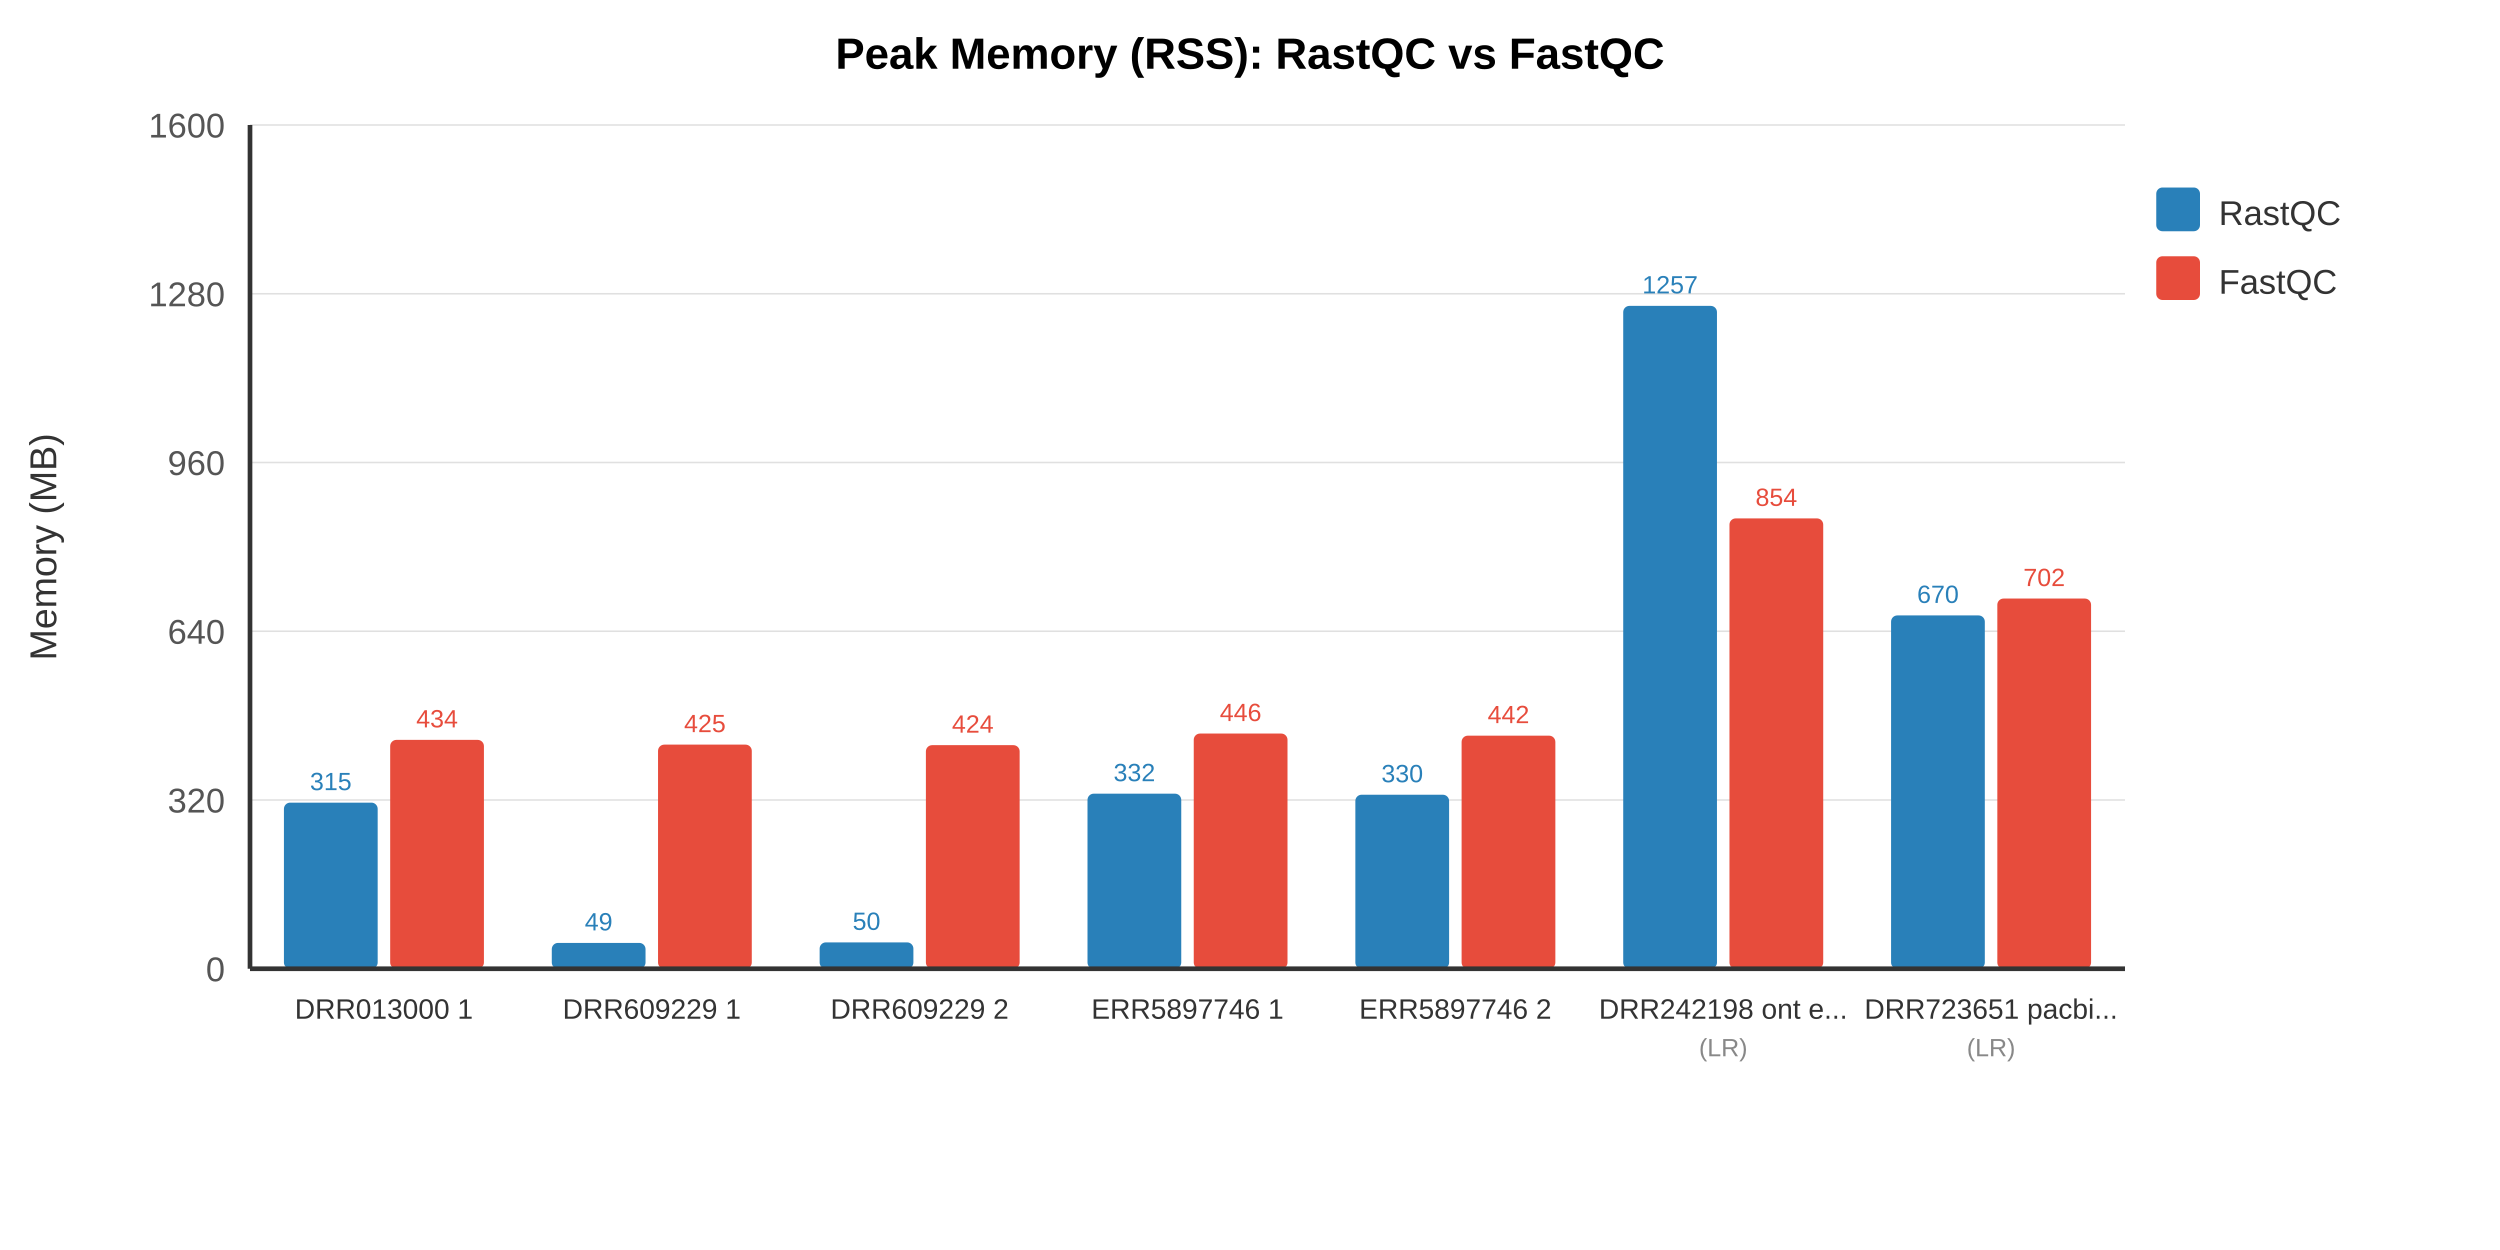
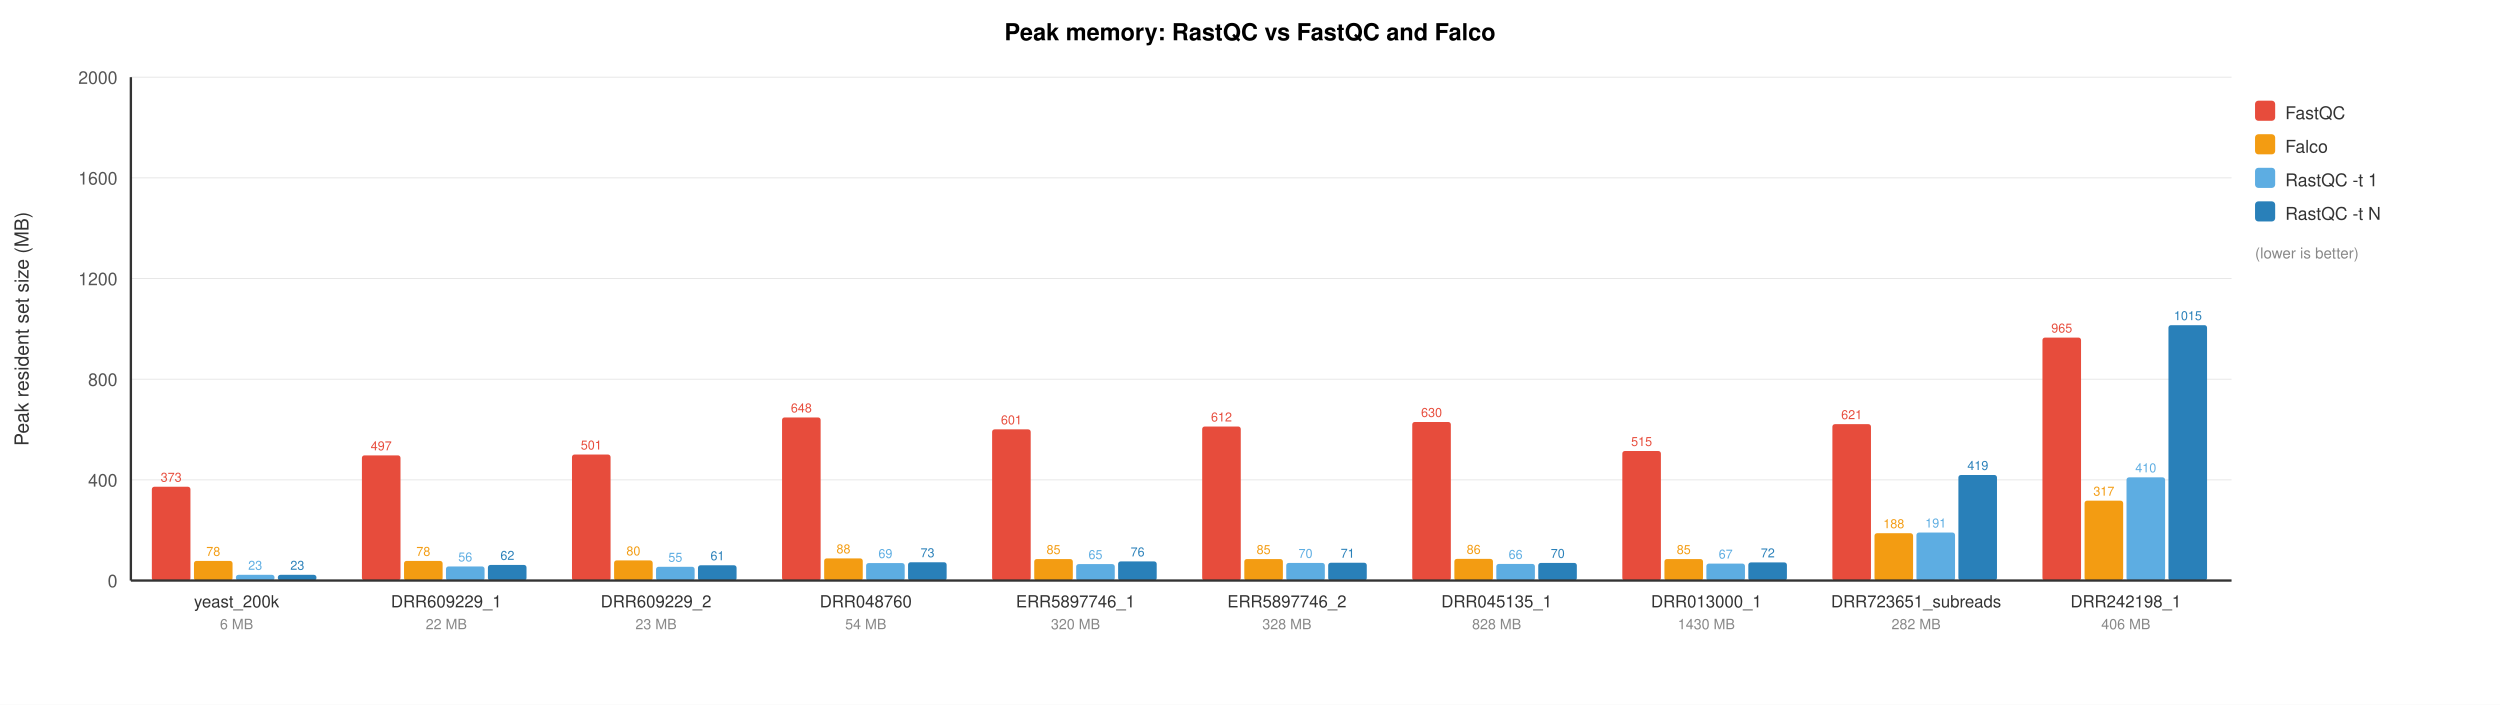
- <svg xmlns="http://www.w3.org/2000/svg" viewBox="0 0 800 400" font-family="Arial, sans-serif">
-   <rect width="800" height="400" fill="white" />
-   <text x="400.0" y="22" text-anchor="middle" font-size="14" font-weight="bold">Peak Memory (RSS): RastQC vs FastQC</text>
-   <line x1="80" y1="310.0" x2="680" y2="310.0" stroke="#e0e0e0" stroke-width="0.5" />
-   <text x="72" y="314.0" text-anchor="end" font-size="11" fill="#555">0</text>
-   <line x1="80" y1="256.0" x2="680" y2="256.0" stroke="#e0e0e0" stroke-width="0.5" />
-   <text x="72" y="260.0" text-anchor="end" font-size="11" fill="#555">320</text>
-   <line x1="80" y1="202.0" x2="680" y2="202.0" stroke="#e0e0e0" stroke-width="0.5" />
-   <text x="72" y="206.0" text-anchor="end" font-size="11" fill="#555">640</text>
-   <line x1="80" y1="148.0" x2="680" y2="148.0" stroke="#e0e0e0" stroke-width="0.5" />
-   <text x="72" y="152.0" text-anchor="end" font-size="11" fill="#555">960</text>
-   <line x1="80" y1="94.0" x2="680" y2="94.0" stroke="#e0e0e0" stroke-width="0.5" />
-   <text x="72" y="98.0" text-anchor="end" font-size="11" fill="#555">1280</text>
-   <line x1="80" y1="40.0" x2="680" y2="40.0" stroke="#e0e0e0" stroke-width="0.5" />
-   <text x="72" y="44.0" text-anchor="end" font-size="11" fill="#555">1600</text>
-   <rect x="90.857" y="256.844" width="30" height="53.156" fill="#2980b9" rx="2" />
-   <rect x="124.857" y="236.762" width="30" height="73.237" fill="#e74c3c" rx="2" />
-   <text x="105.857" y="252.844" text-anchor="middle" font-size="8" fill="#2980b9">315</text>
-   <text x="139.857" y="232.762" text-anchor="middle" font-size="8" fill="#e74c3c">434</text>
-   <text x="122.857" y="326" text-anchor="middle" font-size="9" fill="#333">DRR013000 1</text>
-   <rect x="176.571" y="301.731" width="30" height="8.269" fill="#2980b9" rx="2" />
-   <rect x="210.571" y="238.281" width="30" height="71.719" fill="#e74c3c" rx="2" />
-   <text x="191.571" y="297.731" text-anchor="middle" font-size="8" fill="#2980b9">49</text>
-   <text x="225.571" y="234.281" text-anchor="middle" font-size="8" fill="#e74c3c">425</text>
-   <text x="208.571" y="326" text-anchor="middle" font-size="9" fill="#333">DRR609229 1</text>
-   <rect x="262.286" y="301.562" width="30" height="8.438" fill="#2980b9" rx="2" />
-   <rect x="296.286" y="238.45" width="30" height="71.55" fill="#e74c3c" rx="2" />
-   <text x="277.286" y="297.562" text-anchor="middle" font-size="8" fill="#2980b9">50</text>
-   <text x="311.286" y="234.45" text-anchor="middle" font-size="8" fill="#e74c3c">424</text>
-   <text x="294.286" y="326" text-anchor="middle" font-size="9" fill="#333">DRR609229 2</text>
-   <rect x="348" y="253.975" width="30" height="56.025" fill="#2980b9" rx="2" />
-   <rect x="382" y="234.738" width="30" height="75.263" fill="#e74c3c" rx="2" />
-   <text x="363" y="249.975" text-anchor="middle" font-size="8" fill="#2980b9">332</text>
-   <text x="397" y="230.738" text-anchor="middle" font-size="8" fill="#e74c3c">446</text>
-   <text x="380" y="326" text-anchor="middle" font-size="9" fill="#333">ERR5897746 1</text>
-   <rect x="433.714" y="254.312" width="30" height="55.688" fill="#2980b9" rx="2" />
-   <rect x="467.714" y="235.412" width="30" height="74.588" fill="#e74c3c" rx="2" />
-   <text x="448.714" y="250.312" text-anchor="middle" font-size="8" fill="#2980b9">330</text>
-   <text x="482.714" y="231.412" text-anchor="middle" font-size="8" fill="#e74c3c">442</text>
-   <text x="465.714" y="326" text-anchor="middle" font-size="9" fill="#333">ERR5897746 2</text>
-   <rect x="519.429" y="97.881" width="30" height="212.119" fill="#2980b9" rx="2" />
-   <rect x="553.429" y="165.888" width="30" height="144.112" fill="#e74c3c" rx="2" />
-   <text x="534.429" y="93.881" text-anchor="middle" font-size="8" fill="#2980b9">1257</text>
-   <text x="568.429" y="161.888" text-anchor="middle" font-size="8" fill="#e74c3c">854</text>
-   <text x="551.429" y="326" text-anchor="middle" font-size="9" fill="#333">DRR242198 ont e...</text>
-   <text x="551.429" y="338" text-anchor="middle" font-size="8" fill="#888">(LR)</text>
-   <rect x="605.143" y="196.938" width="30" height="113.062" fill="#2980b9" rx="2" />
-   <rect x="639.143" y="191.538" width="30" height="118.462" fill="#e74c3c" rx="2" />
-   <text x="620.143" y="192.938" text-anchor="middle" font-size="8" fill="#2980b9">670</text>
-   <text x="654.143" y="187.538" text-anchor="middle" font-size="8" fill="#e74c3c">702</text>
-   <text x="637.143" y="326" text-anchor="middle" font-size="9" fill="#333">DRR723651 pacbi...</text>
-   <text x="637.143" y="338" text-anchor="middle" font-size="8" fill="#888">(LR)</text>
-   <line x1="80" y1="40" x2="80" y2="310" stroke="#333" stroke-width="1.5" />
-   <line x1="80" y1="310" x2="680" y2="310" stroke="#333" stroke-width="1.5" />
-   <text x="18" y="175.0" text-anchor="middle" font-size="12" fill="#333" transform="rotate(-90 18 175.0)">Memory (MB)</text>
-   <rect x="690" y="60" width="14" height="14" fill="#2980b9" rx="2" />
-   <text x="710" y="72" font-size="11" fill="#333">RastQC</text>
-   <rect x="690" y="82" width="14" height="14" fill="#e74c3c" rx="2" />
-   <text x="710" y="94" font-size="11" fill="#333">FastQC</text>
+ <svg xmlns="http://www.w3.org/2000/svg" viewBox="0 0 1490 420" font-family="Helvetica, Arial, sans-serif">
+   <rect width="1490" height="420" fill="white" />
+   <text x="745" y="24" text-anchor="middle" font-size="14" font-weight="bold">Peak memory: RastQC vs FastQC and Falco</text>
+   <line x1="78" y1="346.0" x2="1330" y2="346.0" stroke="#e3e3e3" stroke-width="0.5" />
+   <text x="70" y="350.0" text-anchor="end" font-size="10.5" fill="#555">0</text>
+   <line x1="78" y1="286.0" x2="1330" y2="286.0" stroke="#e3e3e3" stroke-width="0.5" />
+   <text x="70" y="290.0" text-anchor="end" font-size="10.5" fill="#555">400</text>
+   <line x1="78" y1="226.0" x2="1330" y2="226.0" stroke="#e3e3e3" stroke-width="0.5" />
+   <text x="70" y="230.0" text-anchor="end" font-size="10.5" fill="#555">800</text>
+   <line x1="78" y1="166.0" x2="1330" y2="166.0" stroke="#e3e3e3" stroke-width="0.5" />
+   <text x="70" y="170.0" text-anchor="end" font-size="10.5" fill="#555">1200</text>
+   <line x1="78" y1="106.0" x2="1330" y2="106.0" stroke="#e3e3e3" stroke-width="0.5" />
+   <text x="70" y="110.0" text-anchor="end" font-size="10.5" fill="#555">1600</text>
+   <line x1="78" y1="46.0" x2="1330" y2="46.0" stroke="#e3e3e3" stroke-width="0.5" />
+   <text x="70" y="50.0" text-anchor="end" font-size="10.5" fill="#555">2000</text>
+   <rect x="90.5" y="290.1" width="23.0" height="56.0" fill="#e74c3c" rx="1.5" />
+   <text x="102.0" y="287.1" text-anchor="middle" font-size="7.5" fill="#e74c3c">373</text>
+   <rect x="115.6" y="334.3" width="23.0" height="11.7" fill="#f39c12" rx="1.5" />
+   <text x="127.1" y="331.3" text-anchor="middle" font-size="7.5" fill="#f39c12">78</text>
+   <rect x="140.6" y="342.6" width="23.0" height="3.4" fill="#5dade2" rx="1.5" />
+   <text x="152.1" y="339.6" text-anchor="middle" font-size="7.5" fill="#5dade2">23</text>
+   <rect x="165.6" y="342.6" width="23.0" height="3.4" fill="#2980b9" rx="1.5" />
+   <text x="177.2" y="339.6" text-anchor="middle" font-size="7.5" fill="#2980b9">23</text>
+   <text x="141" y="362" text-anchor="middle" font-size="10" fill="#333">yeast_200k</text>
+   <text x="141" y="375" text-anchor="middle" font-size="8.5" fill="#888">6 MB</text>
+   <rect x="215.7" y="271.4" width="23.0" height="74.5" fill="#e74c3c" rx="1.5" />
+   <text x="227.2" y="268.4" text-anchor="middle" font-size="7.5" fill="#e74c3c">497</text>
+   <rect x="240.8" y="334.3" width="23.0" height="11.7" fill="#f39c12" rx="1.5" />
+   <text x="252.3" y="331.3" text-anchor="middle" font-size="7.5" fill="#f39c12">78</text>
+   <rect x="265.8" y="337.6" width="23.0" height="8.4" fill="#5dade2" rx="1.5" />
+   <text x="277.3" y="334.6" text-anchor="middle" font-size="7.5" fill="#5dade2">56</text>
+   <rect x="290.8" y="336.7" width="23.0" height="9.3" fill="#2980b9" rx="1.5" />
+   <text x="302.4" y="333.7" text-anchor="middle" font-size="7.5" fill="#2980b9">62</text>
+   <text x="266" y="362" text-anchor="middle" font-size="10" fill="#333">DRR609229_1</text>
+   <text x="266" y="375" text-anchor="middle" font-size="8.5" fill="#888">22 MB</text>
+   <rect x="340.9" y="270.9" width="23.0" height="75.2" fill="#e74c3c" rx="1.5" />
+   <text x="352.4" y="267.9" text-anchor="middle" font-size="7.5" fill="#e74c3c">501</text>
+   <rect x="366.0" y="334.0" width="23.0" height="12.0" fill="#f39c12" rx="1.5" />
+   <text x="377.5" y="331.0" text-anchor="middle" font-size="7.5" fill="#f39c12">80</text>
+   <rect x="391.0" y="337.8" width="23.0" height="8.2" fill="#5dade2" rx="1.5" />
+   <text x="402.5" y="334.8" text-anchor="middle" font-size="7.5" fill="#5dade2">55</text>
+   <rect x="416.0" y="336.9" width="23.0" height="9.2" fill="#2980b9" rx="1.5" />
+   <text x="427.6" y="333.9" text-anchor="middle" font-size="7.5" fill="#2980b9">61</text>
+   <text x="391" y="362" text-anchor="middle" font-size="10" fill="#333">DRR609229_2</text>
+   <text x="391" y="375" text-anchor="middle" font-size="8.5" fill="#888">23 MB</text>
+   <rect x="466.1" y="248.8" width="23.0" height="97.2" fill="#e74c3c" rx="1.5" />
+   <text x="477.6" y="245.8" text-anchor="middle" font-size="7.5" fill="#e74c3c">648</text>
+   <rect x="491.2" y="332.8" width="23.0" height="13.2" fill="#f39c12" rx="1.5" />
+   <text x="502.7" y="329.8" text-anchor="middle" font-size="7.5" fill="#f39c12">88</text>
+   <rect x="516.2" y="335.6" width="23.0" height="10.4" fill="#5dade2" rx="1.5" />
+   <text x="527.7" y="332.6" text-anchor="middle" font-size="7.5" fill="#5dade2">69</text>
+   <rect x="541.2" y="335.1" width="23.0" height="10.9" fill="#2980b9" rx="1.5" />
+   <text x="552.8" y="332.1" text-anchor="middle" font-size="7.5" fill="#2980b9">73</text>
+   <text x="516" y="362" text-anchor="middle" font-size="10" fill="#333">DRR048760</text>
+   <text x="516" y="375" text-anchor="middle" font-size="8.5" fill="#888">54 MB</text>
+   <rect x="591.3" y="255.9" width="23.0" height="90.1" fill="#e74c3c" rx="1.5" />
+   <text x="602.8" y="252.9" text-anchor="middle" font-size="7.5" fill="#e74c3c">601</text>
+   <rect x="616.4" y="333.2" width="23.0" height="12.8" fill="#f39c12" rx="1.5" />
+   <text x="627.9" y="330.2" text-anchor="middle" font-size="7.5" fill="#f39c12">85</text>
+   <rect x="641.4" y="336.2" width="23.0" height="9.8" fill="#5dade2" rx="1.5" />
+   <text x="652.9" y="333.2" text-anchor="middle" font-size="7.5" fill="#5dade2">65</text>
+   <rect x="666.4" y="334.6" width="23.0" height="11.4" fill="#2980b9" rx="1.5" />
+   <text x="678.0" y="331.6" text-anchor="middle" font-size="7.5" fill="#2980b9">76</text>
+   <text x="641" y="362" text-anchor="middle" font-size="10" fill="#333">ERR5897746_1</text>
+   <text x="641" y="375" text-anchor="middle" font-size="8.5" fill="#888">320 MB</text>
+   <rect x="716.5" y="254.2" width="23.0" height="91.8" fill="#e74c3c" rx="1.5" />
+   <text x="728.0" y="251.2" text-anchor="middle" font-size="7.5" fill="#e74c3c">612</text>
+   <rect x="741.6" y="333.2" width="23.0" height="12.8" fill="#f39c12" rx="1.5" />
+   <text x="753.1" y="330.2" text-anchor="middle" font-size="7.5" fill="#f39c12">85</text>
+   <rect x="766.6" y="335.5" width="23.0" height="10.5" fill="#5dade2" rx="1.5" />
+   <text x="778.1" y="332.5" text-anchor="middle" font-size="7.5" fill="#5dade2">70</text>
+   <rect x="791.6" y="335.4" width="23.0" height="10.6" fill="#2980b9" rx="1.5" />
+   <text x="803.2" y="332.4" text-anchor="middle" font-size="7.5" fill="#2980b9">71</text>
+   <text x="767" y="362" text-anchor="middle" font-size="10" fill="#333">ERR5897746_2</text>
+   <text x="767" y="375" text-anchor="middle" font-size="8.5" fill="#888">328 MB</text>
+   <rect x="841.7" y="251.5" width="23.0" height="94.5" fill="#e74c3c" rx="1.5" />
+   <text x="853.2" y="248.5" text-anchor="middle" font-size="7.5" fill="#e74c3c">630</text>
+   <rect x="866.8" y="333.1" width="23.0" height="12.9" fill="#f39c12" rx="1.5" />
+   <text x="878.3" y="330.1" text-anchor="middle" font-size="7.5" fill="#f39c12">86</text>
+   <rect x="891.8" y="336.1" width="23.0" height="9.9" fill="#5dade2" rx="1.5" />
+   <text x="903.3" y="333.1" text-anchor="middle" font-size="7.5" fill="#5dade2">66</text>
+   <rect x="916.8" y="335.5" width="23.0" height="10.5" fill="#2980b9" rx="1.5" />
+   <text x="928.4" y="332.5" text-anchor="middle" font-size="7.5" fill="#2980b9">70</text>
+   <text x="892" y="362" text-anchor="middle" font-size="10" fill="#333">DRR045135_1</text>
+   <text x="892" y="375" text-anchor="middle" font-size="8.5" fill="#888">828 MB</text>
+   <rect x="966.9" y="268.8" width="23.0" height="77.2" fill="#e74c3c" rx="1.5" />
+   <text x="978.4" y="265.8" text-anchor="middle" font-size="7.5" fill="#e74c3c">515</text>
+   <rect x="992.0" y="333.2" width="23.0" height="12.8" fill="#f39c12" rx="1.5" />
+   <text x="1003.5" y="330.2" text-anchor="middle" font-size="7.5" fill="#f39c12">85</text>
+   <rect x="1017.0" y="335.9" width="23.0" height="10.1" fill="#5dade2" rx="1.5" />
+   <text x="1028.5" y="332.9" text-anchor="middle" font-size="7.5" fill="#5dade2">67</text>
+   <rect x="1042.0" y="335.2" width="23.0" height="10.8" fill="#2980b9" rx="1.5" />
+   <text x="1053.6" y="332.2" text-anchor="middle" font-size="7.5" fill="#2980b9">72</text>
+   <text x="1017" y="362" text-anchor="middle" font-size="10" fill="#333">DRR013000_1</text>
+   <text x="1017" y="375" text-anchor="middle" font-size="8.5" fill="#888">1430 MB</text>
+   <rect x="1092.1" y="252.8" width="23.0" height="93.2" fill="#e74c3c" rx="1.5" />
+   <text x="1103.6" y="249.8" text-anchor="middle" font-size="7.5" fill="#e74c3c">621</text>
+   <rect x="1117.2" y="317.8" width="23.0" height="28.2" fill="#f39c12" rx="1.5" />
+   <text x="1128.7" y="314.8" text-anchor="middle" font-size="7.5" fill="#f39c12">188</text>
+   <rect x="1142.2" y="317.4" width="23.0" height="28.7" fill="#5dade2" rx="1.5" />
+   <text x="1153.7" y="314.4" text-anchor="middle" font-size="7.5" fill="#5dade2">191</text>
+   <rect x="1167.2" y="283.1" width="23.0" height="62.8" fill="#2980b9" rx="1.5" />
+   <text x="1178.8" y="280.1" text-anchor="middle" font-size="7.5" fill="#2980b9">419</text>
+   <text x="1142" y="362" text-anchor="middle" font-size="10" fill="#333">DRR723651_subreads</text>
+   <text x="1142" y="375" text-anchor="middle" font-size="8.5" fill="#888">282 MB</text>
+   <rect x="1217.3" y="201.2" width="23.0" height="144.8" fill="#e74c3c" rx="1.5" />
+   <text x="1228.8" y="198.2" text-anchor="middle" font-size="7.5" fill="#e74c3c">965</text>
+   <rect x="1242.4" y="298.4" width="23.0" height="47.5" fill="#f39c12" rx="1.5" />
+   <text x="1253.9" y="295.4" text-anchor="middle" font-size="7.5" fill="#f39c12">317</text>
+   <rect x="1267.4" y="284.5" width="23.0" height="61.5" fill="#5dade2" rx="1.5" />
+   <text x="1278.9" y="281.5" text-anchor="middle" font-size="7.5" fill="#5dade2">410</text>
+   <rect x="1292.4" y="193.8" width="23.0" height="152.2" fill="#2980b9" rx="1.5" />
+   <text x="1304.0" y="190.8" text-anchor="middle" font-size="7.5" fill="#2980b9">1015</text>
+   <text x="1267" y="362" text-anchor="middle" font-size="10" fill="#333">DRR242198_1</text>
+   <text x="1267" y="375" text-anchor="middle" font-size="8.5" fill="#888">406 MB</text>
+   <line x1="78" y1="46" x2="78" y2="346" stroke="#333" stroke-width="1.4" />
+   <line x1="78" y1="346" x2="1330" y2="346" stroke="#333" stroke-width="1.4" />
+   <text x="17" y="196" text-anchor="middle" font-size="11.5" fill="#333" transform="rotate(-90 17 196)">Peak resident set size (MB)</text>
+   <rect x="1344" y="60" width="12" height="12" fill="#e74c3c" rx="2" />
+   <text x="1362" y="71" font-size="10.5" fill="#333">FastQC</text>
+   <rect x="1344" y="80" width="12" height="12" fill="#f39c12" rx="2" />
+   <text x="1362" y="91" font-size="10.5" fill="#333">Falco</text>
+   <rect x="1344" y="100" width="12" height="12" fill="#5dade2" rx="2" />
+   <text x="1362" y="111" font-size="10.5" fill="#333">RastQC -t 1</text>
+   <rect x="1344" y="120" width="12" height="12" fill="#2980b9" rx="2" />
+   <text x="1362" y="131" font-size="10.5" fill="#333">RastQC -t N</text>
+   <text x="1344" y="154" font-size="9" fill="#888">(lower is better)</text>
</svg>
